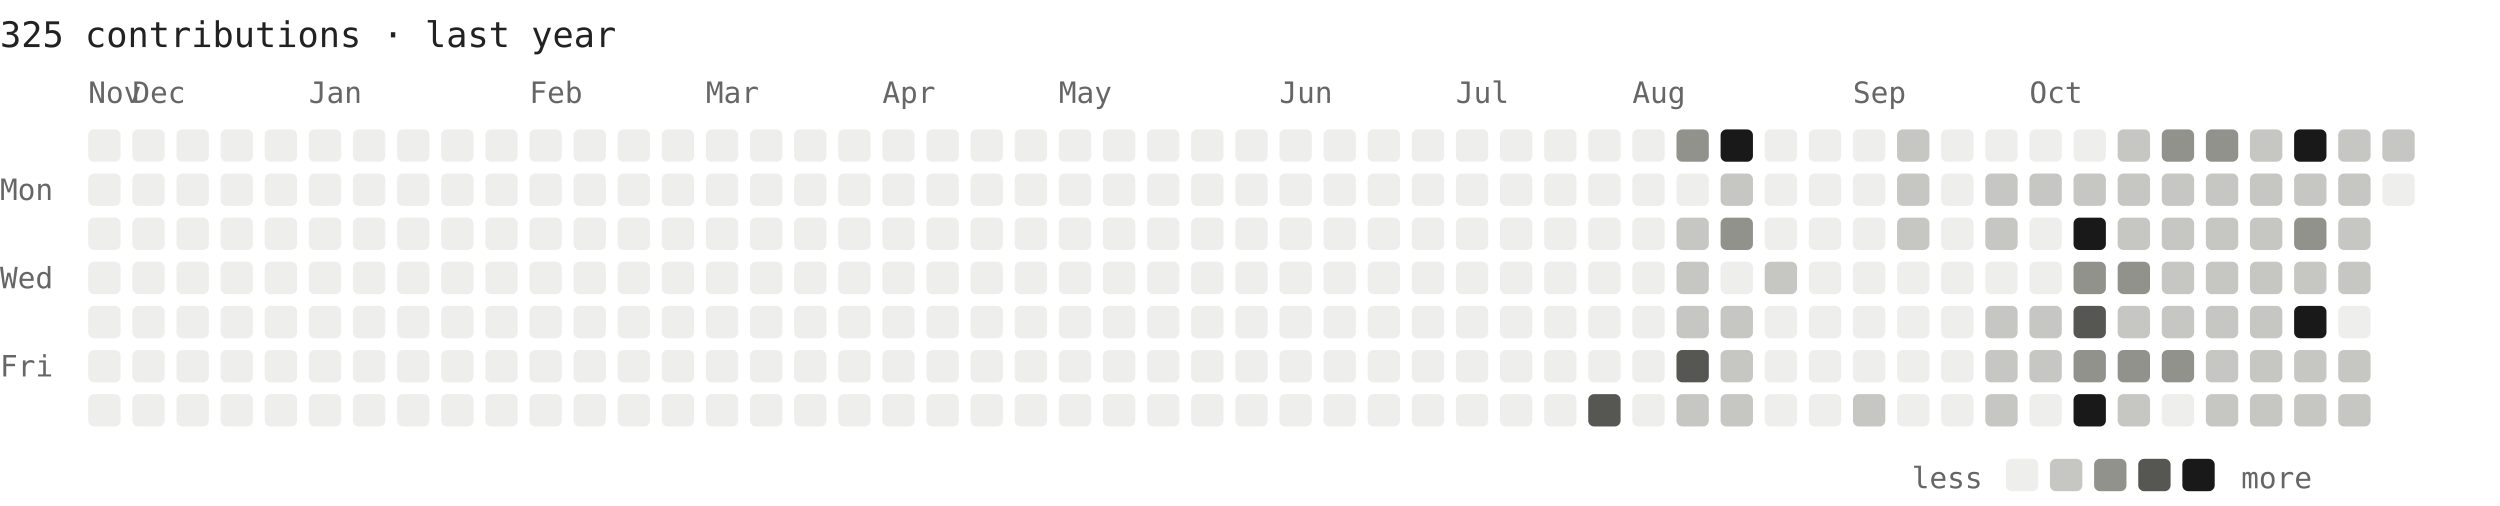
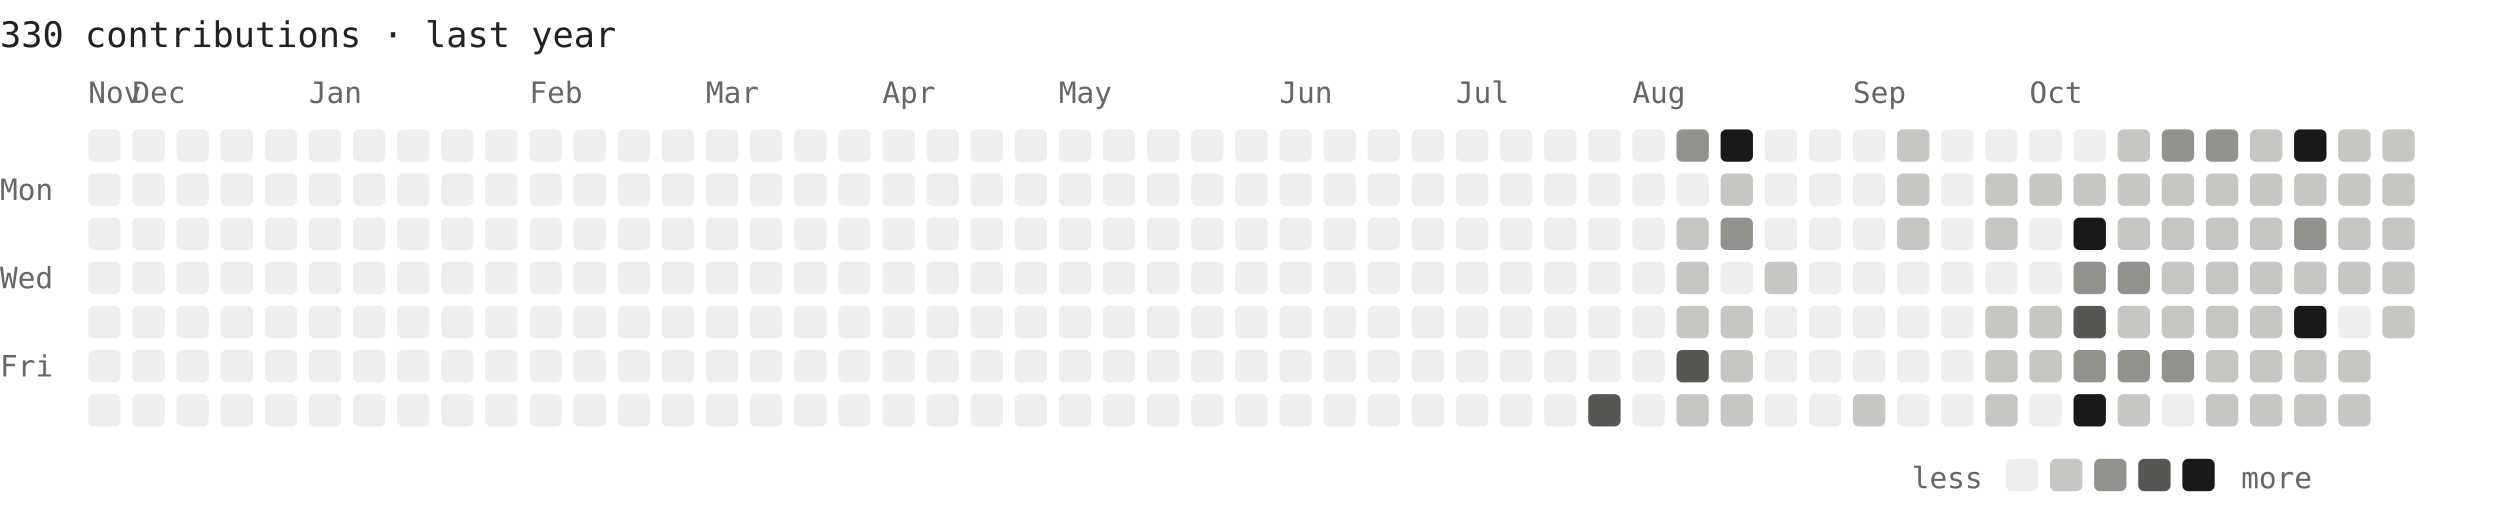
<svg xmlns="http://www.w3.org/2000/svg" viewBox="0 0 850 172" role="img" aria-labelledby="title">
  <style>text{font-family:monospace;fill:#666;font-size:10px}rect:focus{stroke:#000;stroke-width:2;outline:none}</style>
-   <text x="0" y="16" style="fill:#222;font-size:12px">325 contributions · last year</text>
+   <text x="0" y="16" style="fill:#222;font-size:12px">330 contributions · last year</text>
  <text x="30" y="35">Nov</text>
  <rect x="30" y="44" width="11" height="11" rx="2" fill="#eeeeec" tabindex="0" aria-label="2025-11-23: No contributions on November 23rd." />
  <rect x="30" y="59" width="11" height="11" rx="2" fill="#eeeeec" tabindex="0" aria-label="2025-11-24: No contributions on November 24th." />
  <rect x="30" y="74" width="11" height="11" rx="2" fill="#eeeeec" tabindex="0" aria-label="2025-11-25: No contributions on November 25th." />
  <rect x="30" y="89" width="11" height="11" rx="2" fill="#eeeeec" tabindex="0" aria-label="2025-11-26: No contributions on November 26th." />
  <rect x="30" y="104" width="11" height="11" rx="2" fill="#eeeeec" tabindex="0" aria-label="2025-11-27: No contributions on November 27th." />
  <rect x="30" y="119" width="11" height="11" rx="2" fill="#eeeeec" tabindex="0" aria-label="2025-11-28: No contributions on November 28th." />
  <rect x="30" y="134" width="11" height="11" rx="2" fill="#eeeeec" tabindex="0" aria-label="2025-11-29: No contributions on November 29th." />
  <rect x="45" y="44" width="11" height="11" rx="2" fill="#eeeeec" tabindex="0" aria-label="2025-11-30: No contributions on November 30th." />
  <text x="45" y="35">Dec</text>
  <rect x="45" y="59" width="11" height="11" rx="2" fill="#eeeeec" tabindex="0" aria-label="2025-12-01: No contributions on December 1st." />
  <rect x="45" y="74" width="11" height="11" rx="2" fill="#eeeeec" tabindex="0" aria-label="2025-12-02: No contributions on December 2nd." />
  <rect x="45" y="89" width="11" height="11" rx="2" fill="#eeeeec" tabindex="0" aria-label="2025-12-03: No contributions on December 3rd." />
  <rect x="45" y="104" width="11" height="11" rx="2" fill="#eeeeec" tabindex="0" aria-label="2025-12-04: No contributions on December 4th." />
  <rect x="45" y="119" width="11" height="11" rx="2" fill="#eeeeec" tabindex="0" aria-label="2025-12-05: No contributions on December 5th." />
  <rect x="45" y="134" width="11" height="11" rx="2" fill="#eeeeec" tabindex="0" aria-label="2025-12-06: No contributions on December 6th." />
  <rect x="60" y="44" width="11" height="11" rx="2" fill="#eeeeec" tabindex="0" aria-label="2025-12-07: No contributions on December 7th." />
  <rect x="60" y="59" width="11" height="11" rx="2" fill="#eeeeec" tabindex="0" aria-label="2025-12-08: No contributions on December 8th." />
  <rect x="60" y="74" width="11" height="11" rx="2" fill="#eeeeec" tabindex="0" aria-label="2025-12-09: No contributions on December 9th." />
  <rect x="60" y="89" width="11" height="11" rx="2" fill="#eeeeec" tabindex="0" aria-label="2025-12-10: No contributions on December 10th." />
  <rect x="60" y="104" width="11" height="11" rx="2" fill="#eeeeec" tabindex="0" aria-label="2025-12-11: No contributions on December 11th." />
  <rect x="60" y="119" width="11" height="11" rx="2" fill="#eeeeec" tabindex="0" aria-label="2025-12-12: No contributions on December 12th." />
  <rect x="60" y="134" width="11" height="11" rx="2" fill="#eeeeec" tabindex="0" aria-label="2025-12-13: No contributions on December 13th." />
  <rect x="75" y="44" width="11" height="11" rx="2" fill="#eeeeec" tabindex="0" aria-label="2025-12-14: No contributions on December 14th." />
  <rect x="75" y="59" width="11" height="11" rx="2" fill="#eeeeec" tabindex="0" aria-label="2025-12-15: No contributions on December 15th." />
  <rect x="75" y="74" width="11" height="11" rx="2" fill="#eeeeec" tabindex="0" aria-label="2025-12-16: No contributions on December 16th." />
  <rect x="75" y="89" width="11" height="11" rx="2" fill="#eeeeec" tabindex="0" aria-label="2025-12-17: No contributions on December 17th." />
  <rect x="75" y="104" width="11" height="11" rx="2" fill="#eeeeec" tabindex="0" aria-label="2025-12-18: No contributions on December 18th." />
  <rect x="75" y="119" width="11" height="11" rx="2" fill="#eeeeec" tabindex="0" aria-label="2025-12-19: No contributions on December 19th." />
  <rect x="75" y="134" width="11" height="11" rx="2" fill="#eeeeec" tabindex="0" aria-label="2025-12-20: No contributions on December 20th." />
  <rect x="90" y="44" width="11" height="11" rx="2" fill="#eeeeec" tabindex="0" aria-label="2025-12-21: No contributions on December 21st." />
  <rect x="90" y="59" width="11" height="11" rx="2" fill="#eeeeec" tabindex="0" aria-label="2025-12-22: No contributions on December 22nd." />
  <rect x="90" y="74" width="11" height="11" rx="2" fill="#eeeeec" tabindex="0" aria-label="2025-12-23: No contributions on December 23rd." />
  <rect x="90" y="89" width="11" height="11" rx="2" fill="#eeeeec" tabindex="0" aria-label="2025-12-24: No contributions on December 24th." />
  <rect x="90" y="104" width="11" height="11" rx="2" fill="#eeeeec" tabindex="0" aria-label="2025-12-25: No contributions on December 25th." />
  <rect x="90" y="119" width="11" height="11" rx="2" fill="#eeeeec" tabindex="0" aria-label="2025-12-26: No contributions on December 26th." />
  <rect x="90" y="134" width="11" height="11" rx="2" fill="#eeeeec" tabindex="0" aria-label="2025-12-27: No contributions on December 27th." />
  <rect x="105" y="44" width="11" height="11" rx="2" fill="#eeeeec" tabindex="0" aria-label="2025-12-28: No contributions on December 28th." />
  <rect x="105" y="59" width="11" height="11" rx="2" fill="#eeeeec" tabindex="0" aria-label="2025-12-29: No contributions on December 29th." />
  <rect x="105" y="74" width="11" height="11" rx="2" fill="#eeeeec" tabindex="0" aria-label="2025-12-30: No contributions on December 30th." />
  <rect x="105" y="89" width="11" height="11" rx="2" fill="#eeeeec" tabindex="0" aria-label="2025-12-31: No contributions on December 31st." />
  <text x="105" y="35">Jan</text>
  <rect x="105" y="104" width="11" height="11" rx="2" fill="#eeeeec" tabindex="0" aria-label="2026-01-01: No contributions on January 1st." />
  <rect x="105" y="119" width="11" height="11" rx="2" fill="#eeeeec" tabindex="0" aria-label="2026-01-02: No contributions on January 2nd." />
  <rect x="105" y="134" width="11" height="11" rx="2" fill="#eeeeec" tabindex="0" aria-label="2026-01-03: No contributions on January 3rd." />
  <rect x="120" y="44" width="11" height="11" rx="2" fill="#eeeeec" tabindex="0" aria-label="2026-01-04: No contributions on January 4th." />
  <rect x="120" y="59" width="11" height="11" rx="2" fill="#eeeeec" tabindex="0" aria-label="2026-01-05: No contributions on January 5th." />
  <rect x="120" y="74" width="11" height="11" rx="2" fill="#eeeeec" tabindex="0" aria-label="2026-01-06: No contributions on January 6th." />
  <rect x="120" y="89" width="11" height="11" rx="2" fill="#eeeeec" tabindex="0" aria-label="2026-01-07: No contributions on January 7th." />
  <rect x="120" y="104" width="11" height="11" rx="2" fill="#eeeeec" tabindex="0" aria-label="2026-01-08: No contributions on January 8th." />
  <rect x="120" y="119" width="11" height="11" rx="2" fill="#eeeeec" tabindex="0" aria-label="2026-01-09: No contributions on January 9th." />
  <rect x="120" y="134" width="11" height="11" rx="2" fill="#eeeeec" tabindex="0" aria-label="2026-01-10: No contributions on January 10th." />
  <rect x="135" y="44" width="11" height="11" rx="2" fill="#eeeeec" tabindex="0" aria-label="2026-01-11: No contributions on January 11th." />
  <rect x="135" y="59" width="11" height="11" rx="2" fill="#eeeeec" tabindex="0" aria-label="2026-01-12: No contributions on January 12th." />
  <rect x="135" y="74" width="11" height="11" rx="2" fill="#eeeeec" tabindex="0" aria-label="2026-01-13: No contributions on January 13th." />
  <rect x="135" y="89" width="11" height="11" rx="2" fill="#eeeeec" tabindex="0" aria-label="2026-01-14: No contributions on January 14th." />
  <rect x="135" y="104" width="11" height="11" rx="2" fill="#eeeeec" tabindex="0" aria-label="2026-01-15: No contributions on January 15th." />
  <rect x="135" y="119" width="11" height="11" rx="2" fill="#eeeeec" tabindex="0" aria-label="2026-01-16: No contributions on January 16th." />
  <rect x="135" y="134" width="11" height="11" rx="2" fill="#eeeeec" tabindex="0" aria-label="2026-01-17: No contributions on January 17th." />
  <rect x="150" y="44" width="11" height="11" rx="2" fill="#eeeeec" tabindex="0" aria-label="2026-01-18: No contributions on January 18th." />
  <rect x="150" y="59" width="11" height="11" rx="2" fill="#eeeeec" tabindex="0" aria-label="2026-01-19: No contributions on January 19th." />
  <rect x="150" y="74" width="11" height="11" rx="2" fill="#eeeeec" tabindex="0" aria-label="2026-01-20: No contributions on January 20th." />
  <rect x="150" y="89" width="11" height="11" rx="2" fill="#eeeeec" tabindex="0" aria-label="2026-01-21: No contributions on January 21st." />
  <rect x="150" y="104" width="11" height="11" rx="2" fill="#eeeeec" tabindex="0" aria-label="2026-01-22: No contributions on January 22nd." />
  <rect x="150" y="119" width="11" height="11" rx="2" fill="#eeeeec" tabindex="0" aria-label="2026-01-23: No contributions on January 23rd." />
  <rect x="150" y="134" width="11" height="11" rx="2" fill="#eeeeec" tabindex="0" aria-label="2026-01-24: No contributions on January 24th." />
  <rect x="165" y="44" width="11" height="11" rx="2" fill="#eeeeec" tabindex="0" aria-label="2026-01-25: No contributions on January 25th." />
  <rect x="165" y="59" width="11" height="11" rx="2" fill="#eeeeec" tabindex="0" aria-label="2026-01-26: No contributions on January 26th." />
  <rect x="165" y="74" width="11" height="11" rx="2" fill="#eeeeec" tabindex="0" aria-label="2026-01-27: No contributions on January 27th." />
  <rect x="165" y="89" width="11" height="11" rx="2" fill="#eeeeec" tabindex="0" aria-label="2026-01-28: No contributions on January 28th." />
  <rect x="165" y="104" width="11" height="11" rx="2" fill="#eeeeec" tabindex="0" aria-label="2026-01-29: No contributions on January 29th." />
  <rect x="165" y="119" width="11" height="11" rx="2" fill="#eeeeec" tabindex="0" aria-label="2026-01-30: No contributions on January 30th." />
  <rect x="165" y="134" width="11" height="11" rx="2" fill="#eeeeec" tabindex="0" aria-label="2026-01-31: No contributions on January 31st." />
  <text x="180" y="35">Feb</text>
  <rect x="180" y="44" width="11" height="11" rx="2" fill="#eeeeec" tabindex="0" aria-label="2026-02-01: No contributions on February 1st." />
  <rect x="180" y="59" width="11" height="11" rx="2" fill="#eeeeec" tabindex="0" aria-label="2026-02-02: No contributions on February 2nd." />
  <rect x="180" y="74" width="11" height="11" rx="2" fill="#eeeeec" tabindex="0" aria-label="2026-02-03: No contributions on February 3rd." />
  <rect x="180" y="89" width="11" height="11" rx="2" fill="#eeeeec" tabindex="0" aria-label="2026-02-04: No contributions on February 4th." />
  <rect x="180" y="104" width="11" height="11" rx="2" fill="#eeeeec" tabindex="0" aria-label="2026-02-05: No contributions on February 5th." />
  <rect x="180" y="119" width="11" height="11" rx="2" fill="#eeeeec" tabindex="0" aria-label="2026-02-06: No contributions on February 6th." />
  <rect x="180" y="134" width="11" height="11" rx="2" fill="#eeeeec" tabindex="0" aria-label="2026-02-07: No contributions on February 7th." />
  <rect x="195" y="44" width="11" height="11" rx="2" fill="#eeeeec" tabindex="0" aria-label="2026-02-08: No contributions on February 8th." />
  <rect x="195" y="59" width="11" height="11" rx="2" fill="#eeeeec" tabindex="0" aria-label="2026-02-09: No contributions on February 9th." />
  <rect x="195" y="74" width="11" height="11" rx="2" fill="#eeeeec" tabindex="0" aria-label="2026-02-10: No contributions on February 10th." />
  <rect x="195" y="89" width="11" height="11" rx="2" fill="#eeeeec" tabindex="0" aria-label="2026-02-11: No contributions on February 11th." />
  <rect x="195" y="104" width="11" height="11" rx="2" fill="#eeeeec" tabindex="0" aria-label="2026-02-12: No contributions on February 12th." />
  <rect x="195" y="119" width="11" height="11" rx="2" fill="#eeeeec" tabindex="0" aria-label="2026-02-13: No contributions on February 13th." />
  <rect x="195" y="134" width="11" height="11" rx="2" fill="#eeeeec" tabindex="0" aria-label="2026-02-14: No contributions on February 14th." />
  <rect x="210" y="44" width="11" height="11" rx="2" fill="#eeeeec" tabindex="0" aria-label="2026-02-15: No contributions on February 15th." />
  <rect x="210" y="59" width="11" height="11" rx="2" fill="#eeeeec" tabindex="0" aria-label="2026-02-16: No contributions on February 16th." />
  <rect x="210" y="74" width="11" height="11" rx="2" fill="#eeeeec" tabindex="0" aria-label="2026-02-17: No contributions on February 17th." />
  <rect x="210" y="89" width="11" height="11" rx="2" fill="#eeeeec" tabindex="0" aria-label="2026-02-18: No contributions on February 18th." />
  <rect x="210" y="104" width="11" height="11" rx="2" fill="#eeeeec" tabindex="0" aria-label="2026-02-19: No contributions on February 19th." />
  <rect x="210" y="119" width="11" height="11" rx="2" fill="#eeeeec" tabindex="0" aria-label="2026-02-20: No contributions on February 20th." />
  <rect x="210" y="134" width="11" height="11" rx="2" fill="#eeeeec" tabindex="0" aria-label="2026-02-21: No contributions on February 21st." />
  <rect x="225" y="44" width="11" height="11" rx="2" fill="#eeeeec" tabindex="0" aria-label="2026-02-22: No contributions on February 22nd." />
  <rect x="225" y="59" width="11" height="11" rx="2" fill="#eeeeec" tabindex="0" aria-label="2026-02-23: No contributions on February 23rd." />
  <rect x="225" y="74" width="11" height="11" rx="2" fill="#eeeeec" tabindex="0" aria-label="2026-02-24: No contributions on February 24th." />
  <rect x="225" y="89" width="11" height="11" rx="2" fill="#eeeeec" tabindex="0" aria-label="2026-02-25: No contributions on February 25th." />
  <rect x="225" y="104" width="11" height="11" rx="2" fill="#eeeeec" tabindex="0" aria-label="2026-02-26: No contributions on February 26th." />
  <rect x="225" y="119" width="11" height="11" rx="2" fill="#eeeeec" tabindex="0" aria-label="2026-02-27: No contributions on February 27th." />
  <rect x="225" y="134" width="11" height="11" rx="2" fill="#eeeeec" tabindex="0" aria-label="2026-02-28: No contributions on February 28th." />
  <text x="240" y="35">Mar</text>
  <rect x="240" y="44" width="11" height="11" rx="2" fill="#eeeeec" tabindex="0" aria-label="2026-03-01: No contributions on March 1st." />
  <rect x="240" y="59" width="11" height="11" rx="2" fill="#eeeeec" tabindex="0" aria-label="2026-03-02: No contributions on March 2nd." />
  <rect x="240" y="74" width="11" height="11" rx="2" fill="#eeeeec" tabindex="0" aria-label="2026-03-03: No contributions on March 3rd." />
  <rect x="240" y="89" width="11" height="11" rx="2" fill="#eeeeec" tabindex="0" aria-label="2026-03-04: No contributions on March 4th." />
  <rect x="240" y="104" width="11" height="11" rx="2" fill="#eeeeec" tabindex="0" aria-label="2026-03-05: No contributions on March 5th." />
  <rect x="240" y="119" width="11" height="11" rx="2" fill="#eeeeec" tabindex="0" aria-label="2026-03-06: No contributions on March 6th." />
  <rect x="240" y="134" width="11" height="11" rx="2" fill="#eeeeec" tabindex="0" aria-label="2026-03-07: No contributions on March 7th." />
  <rect x="255" y="44" width="11" height="11" rx="2" fill="#eeeeec" tabindex="0" aria-label="2026-03-08: No contributions on March 8th." />
  <rect x="255" y="59" width="11" height="11" rx="2" fill="#eeeeec" tabindex="0" aria-label="2026-03-09: No contributions on March 9th." />
  <rect x="255" y="74" width="11" height="11" rx="2" fill="#eeeeec" tabindex="0" aria-label="2026-03-10: No contributions on March 10th." />
  <rect x="255" y="89" width="11" height="11" rx="2" fill="#eeeeec" tabindex="0" aria-label="2026-03-11: No contributions on March 11th." />
  <rect x="255" y="104" width="11" height="11" rx="2" fill="#eeeeec" tabindex="0" aria-label="2026-03-12: No contributions on March 12th." />
  <rect x="255" y="119" width="11" height="11" rx="2" fill="#eeeeec" tabindex="0" aria-label="2026-03-13: No contributions on March 13th." />
  <rect x="255" y="134" width="11" height="11" rx="2" fill="#eeeeec" tabindex="0" aria-label="2026-03-14: No contributions on March 14th." />
  <rect x="270" y="44" width="11" height="11" rx="2" fill="#eeeeec" tabindex="0" aria-label="2026-03-15: No contributions on March 15th." />
  <rect x="270" y="59" width="11" height="11" rx="2" fill="#eeeeec" tabindex="0" aria-label="2026-03-16: No contributions on March 16th." />
  <rect x="270" y="74" width="11" height="11" rx="2" fill="#eeeeec" tabindex="0" aria-label="2026-03-17: No contributions on March 17th." />
  <rect x="270" y="89" width="11" height="11" rx="2" fill="#eeeeec" tabindex="0" aria-label="2026-03-18: No contributions on March 18th." />
  <rect x="270" y="104" width="11" height="11" rx="2" fill="#eeeeec" tabindex="0" aria-label="2026-03-19: No contributions on March 19th." />
  <rect x="270" y="119" width="11" height="11" rx="2" fill="#eeeeec" tabindex="0" aria-label="2026-03-20: No contributions on March 20th." />
  <rect x="270" y="134" width="11" height="11" rx="2" fill="#eeeeec" tabindex="0" aria-label="2026-03-21: No contributions on March 21st." />
  <rect x="285" y="44" width="11" height="11" rx="2" fill="#eeeeec" tabindex="0" aria-label="2026-03-22: No contributions on March 22nd." />
  <rect x="285" y="59" width="11" height="11" rx="2" fill="#eeeeec" tabindex="0" aria-label="2026-03-23: No contributions on March 23rd." />
  <rect x="285" y="74" width="11" height="11" rx="2" fill="#eeeeec" tabindex="0" aria-label="2026-03-24: No contributions on March 24th." />
  <rect x="285" y="89" width="11" height="11" rx="2" fill="#eeeeec" tabindex="0" aria-label="2026-03-25: No contributions on March 25th." />
  <rect x="285" y="104" width="11" height="11" rx="2" fill="#eeeeec" tabindex="0" aria-label="2026-03-26: No contributions on March 26th." />
  <rect x="285" y="119" width="11" height="11" rx="2" fill="#eeeeec" tabindex="0" aria-label="2026-03-27: No contributions on March 27th." />
  <rect x="285" y="134" width="11" height="11" rx="2" fill="#eeeeec" tabindex="0" aria-label="2026-03-28: No contributions on March 28th." />
  <rect x="300" y="44" width="11" height="11" rx="2" fill="#eeeeec" tabindex="0" aria-label="2026-03-29: No contributions on March 29th." />
  <rect x="300" y="59" width="11" height="11" rx="2" fill="#eeeeec" tabindex="0" aria-label="2026-03-30: No contributions on March 30th." />
  <rect x="300" y="74" width="11" height="11" rx="2" fill="#eeeeec" tabindex="0" aria-label="2026-03-31: No contributions on March 31st." />
  <text x="300" y="35">Apr</text>
  <rect x="300" y="89" width="11" height="11" rx="2" fill="#eeeeec" tabindex="0" aria-label="2026-04-01: No contributions on April 1st." />
  <rect x="300" y="104" width="11" height="11" rx="2" fill="#eeeeec" tabindex="0" aria-label="2026-04-02: No contributions on April 2nd." />
  <rect x="300" y="119" width="11" height="11" rx="2" fill="#eeeeec" tabindex="0" aria-label="2026-04-03: No contributions on April 3rd." />
  <rect x="300" y="134" width="11" height="11" rx="2" fill="#eeeeec" tabindex="0" aria-label="2026-04-04: No contributions on April 4th." />
  <rect x="315" y="44" width="11" height="11" rx="2" fill="#eeeeec" tabindex="0" aria-label="2026-04-05: No contributions on April 5th." />
  <rect x="315" y="59" width="11" height="11" rx="2" fill="#eeeeec" tabindex="0" aria-label="2026-04-06: No contributions on April 6th." />
  <rect x="315" y="74" width="11" height="11" rx="2" fill="#eeeeec" tabindex="0" aria-label="2026-04-07: No contributions on April 7th." />
  <rect x="315" y="89" width="11" height="11" rx="2" fill="#eeeeec" tabindex="0" aria-label="2026-04-08: No contributions on April 8th." />
  <rect x="315" y="104" width="11" height="11" rx="2" fill="#eeeeec" tabindex="0" aria-label="2026-04-09: No contributions on April 9th." />
  <rect x="315" y="119" width="11" height="11" rx="2" fill="#eeeeec" tabindex="0" aria-label="2026-04-10: No contributions on April 10th." />
  <rect x="315" y="134" width="11" height="11" rx="2" fill="#eeeeec" tabindex="0" aria-label="2026-04-11: No contributions on April 11th." />
  <rect x="330" y="44" width="11" height="11" rx="2" fill="#eeeeec" tabindex="0" aria-label="2026-04-12: No contributions on April 12th." />
  <rect x="330" y="59" width="11" height="11" rx="2" fill="#eeeeec" tabindex="0" aria-label="2026-04-13: No contributions on April 13th." />
  <rect x="330" y="74" width="11" height="11" rx="2" fill="#eeeeec" tabindex="0" aria-label="2026-04-14: No contributions on April 14th." />
  <rect x="330" y="89" width="11" height="11" rx="2" fill="#eeeeec" tabindex="0" aria-label="2026-04-15: No contributions on April 15th." />
  <rect x="330" y="104" width="11" height="11" rx="2" fill="#eeeeec" tabindex="0" aria-label="2026-04-16: No contributions on April 16th." />
  <rect x="330" y="119" width="11" height="11" rx="2" fill="#eeeeec" tabindex="0" aria-label="2026-04-17: No contributions on April 17th." />
  <rect x="330" y="134" width="11" height="11" rx="2" fill="#eeeeec" tabindex="0" aria-label="2026-04-18: No contributions on April 18th." />
  <rect x="345" y="44" width="11" height="11" rx="2" fill="#eeeeec" tabindex="0" aria-label="2026-04-19: No contributions on April 19th." />
  <rect x="345" y="59" width="11" height="11" rx="2" fill="#eeeeec" tabindex="0" aria-label="2026-04-20: No contributions on April 20th." />
  <rect x="345" y="74" width="11" height="11" rx="2" fill="#eeeeec" tabindex="0" aria-label="2026-04-21: No contributions on April 21st." />
  <rect x="345" y="89" width="11" height="11" rx="2" fill="#eeeeec" tabindex="0" aria-label="2026-04-22: No contributions on April 22nd." />
  <rect x="345" y="104" width="11" height="11" rx="2" fill="#eeeeec" tabindex="0" aria-label="2026-04-23: No contributions on April 23rd." />
  <rect x="345" y="119" width="11" height="11" rx="2" fill="#eeeeec" tabindex="0" aria-label="2026-04-24: No contributions on April 24th." />
  <rect x="345" y="134" width="11" height="11" rx="2" fill="#eeeeec" tabindex="0" aria-label="2026-04-25: No contributions on April 25th." />
  <rect x="360" y="44" width="11" height="11" rx="2" fill="#eeeeec" tabindex="0" aria-label="2026-04-26: No contributions on April 26th." />
  <rect x="360" y="59" width="11" height="11" rx="2" fill="#eeeeec" tabindex="0" aria-label="2026-04-27: No contributions on April 27th." />
  <rect x="360" y="74" width="11" height="11" rx="2" fill="#eeeeec" tabindex="0" aria-label="2026-04-28: No contributions on April 28th." />
  <rect x="360" y="89" width="11" height="11" rx="2" fill="#eeeeec" tabindex="0" aria-label="2026-04-29: No contributions on April 29th." />
  <rect x="360" y="104" width="11" height="11" rx="2" fill="#eeeeec" tabindex="0" aria-label="2026-04-30: No contributions on April 30th." />
  <text x="360" y="35">May</text>
  <rect x="360" y="119" width="11" height="11" rx="2" fill="#eeeeec" tabindex="0" aria-label="2026-05-01: No contributions on May 1st." />
  <rect x="360" y="134" width="11" height="11" rx="2" fill="#eeeeec" tabindex="0" aria-label="2026-05-02: No contributions on May 2nd." />
  <rect x="375" y="44" width="11" height="11" rx="2" fill="#eeeeec" tabindex="0" aria-label="2026-05-03: No contributions on May 3rd." />
  <rect x="375" y="59" width="11" height="11" rx="2" fill="#eeeeec" tabindex="0" aria-label="2026-05-04: No contributions on May 4th." />
  <rect x="375" y="74" width="11" height="11" rx="2" fill="#eeeeec" tabindex="0" aria-label="2026-05-05: No contributions on May 5th." />
  <rect x="375" y="89" width="11" height="11" rx="2" fill="#eeeeec" tabindex="0" aria-label="2026-05-06: No contributions on May 6th." />
  <rect x="375" y="104" width="11" height="11" rx="2" fill="#eeeeec" tabindex="0" aria-label="2026-05-07: No contributions on May 7th." />
  <rect x="375" y="119" width="11" height="11" rx="2" fill="#eeeeec" tabindex="0" aria-label="2026-05-08: No contributions on May 8th." />
  <rect x="375" y="134" width="11" height="11" rx="2" fill="#eeeeec" tabindex="0" aria-label="2026-05-09: No contributions on May 9th." />
  <rect x="390" y="44" width="11" height="11" rx="2" fill="#eeeeec" tabindex="0" aria-label="2026-05-10: No contributions on May 10th." />
  <rect x="390" y="59" width="11" height="11" rx="2" fill="#eeeeec" tabindex="0" aria-label="2026-05-11: No contributions on May 11th." />
  <rect x="390" y="74" width="11" height="11" rx="2" fill="#eeeeec" tabindex="0" aria-label="2026-05-12: No contributions on May 12th." />
  <rect x="390" y="89" width="11" height="11" rx="2" fill="#eeeeec" tabindex="0" aria-label="2026-05-13: No contributions on May 13th." />
  <rect x="390" y="104" width="11" height="11" rx="2" fill="#eeeeec" tabindex="0" aria-label="2026-05-14: No contributions on May 14th." />
  <rect x="390" y="119" width="11" height="11" rx="2" fill="#eeeeec" tabindex="0" aria-label="2026-05-15: No contributions on May 15th." />
  <rect x="390" y="134" width="11" height="11" rx="2" fill="#eeeeec" tabindex="0" aria-label="2026-05-16: No contributions on May 16th." />
  <rect x="405" y="44" width="11" height="11" rx="2" fill="#eeeeec" tabindex="0" aria-label="2026-05-17: No contributions on May 17th." />
  <rect x="405" y="59" width="11" height="11" rx="2" fill="#eeeeec" tabindex="0" aria-label="2026-05-18: No contributions on May 18th." />
  <rect x="405" y="74" width="11" height="11" rx="2" fill="#eeeeec" tabindex="0" aria-label="2026-05-19: No contributions on May 19th." />
  <rect x="405" y="89" width="11" height="11" rx="2" fill="#eeeeec" tabindex="0" aria-label="2026-05-20: No contributions on May 20th." />
  <rect x="405" y="104" width="11" height="11" rx="2" fill="#eeeeec" tabindex="0" aria-label="2026-05-21: No contributions on May 21st." />
  <rect x="405" y="119" width="11" height="11" rx="2" fill="#eeeeec" tabindex="0" aria-label="2026-05-22: No contributions on May 22nd." />
  <rect x="405" y="134" width="11" height="11" rx="2" fill="#eeeeec" tabindex="0" aria-label="2026-05-23: No contributions on May 23rd." />
  <rect x="420" y="44" width="11" height="11" rx="2" fill="#eeeeec" tabindex="0" aria-label="2026-05-24: No contributions on May 24th." />
  <rect x="420" y="59" width="11" height="11" rx="2" fill="#eeeeec" tabindex="0" aria-label="2026-05-25: No contributions on May 25th." />
  <rect x="420" y="74" width="11" height="11" rx="2" fill="#eeeeec" tabindex="0" aria-label="2026-05-26: No contributions on May 26th." />
  <rect x="420" y="89" width="11" height="11" rx="2" fill="#eeeeec" tabindex="0" aria-label="2026-05-27: No contributions on May 27th." />
  <rect x="420" y="104" width="11" height="11" rx="2" fill="#eeeeec" tabindex="0" aria-label="2026-05-28: No contributions on May 28th." />
  <rect x="420" y="119" width="11" height="11" rx="2" fill="#eeeeec" tabindex="0" aria-label="2026-05-29: No contributions on May 29th." />
  <rect x="420" y="134" width="11" height="11" rx="2" fill="#eeeeec" tabindex="0" aria-label="2026-05-30: No contributions on May 30th." />
  <rect x="435" y="44" width="11" height="11" rx="2" fill="#eeeeec" tabindex="0" aria-label="2026-05-31: No contributions on May 31st." />
  <text x="435" y="35">Jun</text>
  <rect x="435" y="59" width="11" height="11" rx="2" fill="#eeeeec" tabindex="0" aria-label="2026-06-01: No contributions on June 1st." />
  <rect x="435" y="74" width="11" height="11" rx="2" fill="#eeeeec" tabindex="0" aria-label="2026-06-02: No contributions on June 2nd." />
  <rect x="435" y="89" width="11" height="11" rx="2" fill="#eeeeec" tabindex="0" aria-label="2026-06-03: No contributions on June 3rd." />
  <rect x="435" y="104" width="11" height="11" rx="2" fill="#eeeeec" tabindex="0" aria-label="2026-06-04: No contributions on June 4th." />
  <rect x="435" y="119" width="11" height="11" rx="2" fill="#eeeeec" tabindex="0" aria-label="2026-06-05: No contributions on June 5th." />
  <rect x="435" y="134" width="11" height="11" rx="2" fill="#eeeeec" tabindex="0" aria-label="2026-06-06: No contributions on June 6th." />
  <rect x="450" y="44" width="11" height="11" rx="2" fill="#eeeeec" tabindex="0" aria-label="2026-06-07: No contributions on June 7th." />
  <rect x="450" y="59" width="11" height="11" rx="2" fill="#eeeeec" tabindex="0" aria-label="2026-06-08: No contributions on June 8th." />
  <rect x="450" y="74" width="11" height="11" rx="2" fill="#eeeeec" tabindex="0" aria-label="2026-06-09: No contributions on June 9th." />
  <rect x="450" y="89" width="11" height="11" rx="2" fill="#eeeeec" tabindex="0" aria-label="2026-06-10: No contributions on June 10th." />
  <rect x="450" y="104" width="11" height="11" rx="2" fill="#eeeeec" tabindex="0" aria-label="2026-06-11: No contributions on June 11th." />
  <rect x="450" y="119" width="11" height="11" rx="2" fill="#eeeeec" tabindex="0" aria-label="2026-06-12: No contributions on June 12th." />
  <rect x="450" y="134" width="11" height="11" rx="2" fill="#eeeeec" tabindex="0" aria-label="2026-06-13: No contributions on June 13th." />
  <rect x="465" y="44" width="11" height="11" rx="2" fill="#eeeeec" tabindex="0" aria-label="2026-06-14: No contributions on June 14th." />
  <rect x="465" y="59" width="11" height="11" rx="2" fill="#eeeeec" tabindex="0" aria-label="2026-06-15: No contributions on June 15th." />
  <rect x="465" y="74" width="11" height="11" rx="2" fill="#eeeeec" tabindex="0" aria-label="2026-06-16: No contributions on June 16th." />
  <rect x="465" y="89" width="11" height="11" rx="2" fill="#eeeeec" tabindex="0" aria-label="2026-06-17: No contributions on June 17th." />
  <rect x="465" y="104" width="11" height="11" rx="2" fill="#eeeeec" tabindex="0" aria-label="2026-06-18: No contributions on June 18th." />
  <rect x="465" y="119" width="11" height="11" rx="2" fill="#eeeeec" tabindex="0" aria-label="2026-06-19: No contributions on June 19th." />
  <rect x="465" y="134" width="11" height="11" rx="2" fill="#eeeeec" tabindex="0" aria-label="2026-06-20: No contributions on June 20th." />
  <rect x="480" y="44" width="11" height="11" rx="2" fill="#eeeeec" tabindex="0" aria-label="2026-06-21: No contributions on June 21st." />
  <rect x="480" y="59" width="11" height="11" rx="2" fill="#eeeeec" tabindex="0" aria-label="2026-06-22: No contributions on June 22nd." />
  <rect x="480" y="74" width="11" height="11" rx="2" fill="#eeeeec" tabindex="0" aria-label="2026-06-23: No contributions on June 23rd." />
  <rect x="480" y="89" width="11" height="11" rx="2" fill="#eeeeec" tabindex="0" aria-label="2026-06-24: No contributions on June 24th." />
  <rect x="480" y="104" width="11" height="11" rx="2" fill="#eeeeec" tabindex="0" aria-label="2026-06-25: No contributions on June 25th." />
  <rect x="480" y="119" width="11" height="11" rx="2" fill="#eeeeec" tabindex="0" aria-label="2026-06-26: No contributions on June 26th." />
  <rect x="480" y="134" width="11" height="11" rx="2" fill="#eeeeec" tabindex="0" aria-label="2026-06-27: No contributions on June 27th." />
  <rect x="495" y="44" width="11" height="11" rx="2" fill="#eeeeec" tabindex="0" aria-label="2026-06-28: No contributions on June 28th." />
  <rect x="495" y="59" width="11" height="11" rx="2" fill="#eeeeec" tabindex="0" aria-label="2026-06-29: No contributions on June 29th." />
  <rect x="495" y="74" width="11" height="11" rx="2" fill="#eeeeec" tabindex="0" aria-label="2026-06-30: No contributions on June 30th." />
  <text x="495" y="35">Jul</text>
  <rect x="495" y="89" width="11" height="11" rx="2" fill="#eeeeec" tabindex="0" aria-label="2026-07-01: No contributions on July 1st." />
  <rect x="495" y="104" width="11" height="11" rx="2" fill="#eeeeec" tabindex="0" aria-label="2026-07-02: No contributions on July 2nd." />
  <rect x="495" y="119" width="11" height="11" rx="2" fill="#eeeeec" tabindex="0" aria-label="2026-07-03: No contributions on July 3rd." />
  <rect x="495" y="134" width="11" height="11" rx="2" fill="#eeeeec" tabindex="0" aria-label="2026-07-04: No contributions on July 4th." />
  <rect x="510" y="44" width="11" height="11" rx="2" fill="#eeeeec" tabindex="0" aria-label="2026-07-05: No contributions on July 5th." />
  <rect x="510" y="59" width="11" height="11" rx="2" fill="#eeeeec" tabindex="0" aria-label="2026-07-06: No contributions on July 6th." />
  <rect x="510" y="74" width="11" height="11" rx="2" fill="#eeeeec" tabindex="0" aria-label="2026-07-07: No contributions on July 7th." />
  <rect x="510" y="89" width="11" height="11" rx="2" fill="#eeeeec" tabindex="0" aria-label="2026-07-08: No contributions on July 8th." />
  <rect x="510" y="104" width="11" height="11" rx="2" fill="#eeeeec" tabindex="0" aria-label="2026-07-09: No contributions on July 9th." />
  <rect x="510" y="119" width="11" height="11" rx="2" fill="#eeeeec" tabindex="0" aria-label="2026-07-10: No contributions on July 10th." />
  <rect x="510" y="134" width="11" height="11" rx="2" fill="#eeeeec" tabindex="0" aria-label="2026-07-11: No contributions on July 11th." />
  <rect x="525" y="44" width="11" height="11" rx="2" fill="#eeeeec" tabindex="0" aria-label="2026-07-12: No contributions on July 12th." />
  <rect x="525" y="59" width="11" height="11" rx="2" fill="#eeeeec" tabindex="0" aria-label="2026-07-13: No contributions on July 13th." />
  <rect x="525" y="74" width="11" height="11" rx="2" fill="#eeeeec" tabindex="0" aria-label="2026-07-14: No contributions on July 14th." />
  <rect x="525" y="89" width="11" height="11" rx="2" fill="#eeeeec" tabindex="0" aria-label="2026-07-15: No contributions on July 15th." />
  <rect x="525" y="104" width="11" height="11" rx="2" fill="#eeeeec" tabindex="0" aria-label="2026-07-16: No contributions on July 16th." />
  <rect x="525" y="119" width="11" height="11" rx="2" fill="#eeeeec" tabindex="0" aria-label="2026-07-17: No contributions on July 17th." />
  <rect x="525" y="134" width="11" height="11" rx="2" fill="#eeeeec" tabindex="0" aria-label="2026-07-18: No contributions on July 18th." />
  <rect x="540" y="44" width="11" height="11" rx="2" fill="#eeeeec" tabindex="0" aria-label="2026-07-19: No contributions on July 19th." />
  <rect x="540" y="59" width="11" height="11" rx="2" fill="#eeeeec" tabindex="0" aria-label="2026-07-20: No contributions on July 20th." />
  <rect x="540" y="74" width="11" height="11" rx="2" fill="#eeeeec" tabindex="0" aria-label="2026-07-21: No contributions on July 21st." />
  <rect x="540" y="89" width="11" height="11" rx="2" fill="#eeeeec" tabindex="0" aria-label="2026-07-22: No contributions on July 22nd." />
  <rect x="540" y="104" width="11" height="11" rx="2" fill="#eeeeec" tabindex="0" aria-label="2026-07-23: No contributions on July 23rd." />
  <rect x="540" y="119" width="11" height="11" rx="2" fill="#eeeeec" tabindex="0" aria-label="2026-07-24: No contributions on July 24th." />
  <rect x="540" y="134" width="11" height="11" rx="2" fill="#565652" tabindex="0" aria-label="2026-07-25: 12 contributions on July 25th." />
  <rect x="555" y="44" width="11" height="11" rx="2" fill="#eeeeec" tabindex="0" aria-label="2026-07-26: No contributions on July 26th." />
  <rect x="555" y="59" width="11" height="11" rx="2" fill="#eeeeec" tabindex="0" aria-label="2026-07-27: No contributions on July 27th." />
  <rect x="555" y="74" width="11" height="11" rx="2" fill="#eeeeec" tabindex="0" aria-label="2026-07-28: No contributions on July 28th." />
  <rect x="555" y="89" width="11" height="11" rx="2" fill="#eeeeec" tabindex="0" aria-label="2026-07-29: No contributions on July 29th." />
  <rect x="555" y="104" width="11" height="11" rx="2" fill="#eeeeec" tabindex="0" aria-label="2026-07-30: No contributions on July 30th." />
  <rect x="555" y="119" width="11" height="11" rx="2" fill="#eeeeec" tabindex="0" aria-label="2026-07-31: No contributions on July 31st." />
  <text x="555" y="35">Aug</text>
  <rect x="555" y="134" width="11" height="11" rx="2" fill="#eeeeec" tabindex="0" aria-label="2026-08-01: No contributions on August 1st." />
  <rect x="570" y="44" width="11" height="11" rx="2" fill="#92928d" tabindex="0" aria-label="2026-08-02: 6 contributions on August 2nd." />
  <rect x="570" y="59" width="11" height="11" rx="2" fill="#eeeeec" tabindex="0" aria-label="2026-08-03: No contributions on August 3rd." />
  <rect x="570" y="74" width="11" height="11" rx="2" fill="#c6c6c2" tabindex="0" aria-label="2026-08-04: 2 contributions on August 4th." />
  <rect x="570" y="89" width="11" height="11" rx="2" fill="#c6c6c2" tabindex="0" aria-label="2026-08-05: 2 contributions on August 5th." />
  <rect x="570" y="104" width="11" height="11" rx="2" fill="#c6c6c2" tabindex="0" aria-label="2026-08-06: 2 contributions on August 6th." />
  <rect x="570" y="119" width="11" height="11" rx="2" fill="#565652" tabindex="0" aria-label="2026-08-07: 14 contributions on August 7th." />
  <rect x="570" y="134" width="11" height="11" rx="2" fill="#c6c6c2" tabindex="0" aria-label="2026-08-08: 2 contributions on August 8th." />
  <rect x="585" y="44" width="11" height="11" rx="2" fill="#191919" tabindex="0" aria-label="2026-08-09: 17 contributions on August 9th." />
  <rect x="585" y="59" width="11" height="11" rx="2" fill="#c6c6c2" tabindex="0" aria-label="2026-08-10: 4 contributions on August 10th." />
  <rect x="585" y="74" width="11" height="11" rx="2" fill="#92928d" tabindex="0" aria-label="2026-08-11: 6 contributions on August 11th." />
  <rect x="585" y="89" width="11" height="11" rx="2" fill="#eeeeec" tabindex="0" aria-label="2026-08-12: No contributions on August 12th." />
  <rect x="585" y="104" width="11" height="11" rx="2" fill="#c6c6c2" tabindex="0" aria-label="2026-08-13: 2 contributions on August 13th." />
  <rect x="585" y="119" width="11" height="11" rx="2" fill="#c6c6c2" tabindex="0" aria-label="2026-08-14: 3 contributions on August 14th." />
  <rect x="585" y="134" width="11" height="11" rx="2" fill="#c6c6c2" tabindex="0" aria-label="2026-08-15: 1 contribution on August 15th." />
  <rect x="600" y="44" width="11" height="11" rx="2" fill="#eeeeec" tabindex="0" aria-label="2026-08-16: No contributions on August 16th." />
  <rect x="600" y="59" width="11" height="11" rx="2" fill="#eeeeec" tabindex="0" aria-label="2026-08-17: No contributions on August 17th." />
  <rect x="600" y="74" width="11" height="11" rx="2" fill="#eeeeec" tabindex="0" aria-label="2026-08-18: No contributions on August 18th." />
  <rect x="600" y="89" width="11" height="11" rx="2" fill="#c6c6c2" tabindex="0" aria-label="2026-08-19: 2 contributions on August 19th." />
  <rect x="600" y="104" width="11" height="11" rx="2" fill="#eeeeec" tabindex="0" aria-label="2026-08-20: No contributions on August 20th." />
  <rect x="600" y="119" width="11" height="11" rx="2" fill="#eeeeec" tabindex="0" aria-label="2026-08-21: No contributions on August 21st." />
  <rect x="600" y="134" width="11" height="11" rx="2" fill="#eeeeec" tabindex="0" aria-label="2026-08-22: No contributions on August 22nd." />
  <rect x="615" y="44" width="11" height="11" rx="2" fill="#eeeeec" tabindex="0" aria-label="2026-08-23: No contributions on August 23rd." />
  <rect x="615" y="59" width="11" height="11" rx="2" fill="#eeeeec" tabindex="0" aria-label="2026-08-24: No contributions on August 24th." />
  <rect x="615" y="74" width="11" height="11" rx="2" fill="#eeeeec" tabindex="0" aria-label="2026-08-25: No contributions on August 25th." />
  <rect x="615" y="89" width="11" height="11" rx="2" fill="#eeeeec" tabindex="0" aria-label="2026-08-26: No contributions on August 26th." />
  <rect x="615" y="104" width="11" height="11" rx="2" fill="#eeeeec" tabindex="0" aria-label="2026-08-27: No contributions on August 27th." />
  <rect x="615" y="119" width="11" height="11" rx="2" fill="#eeeeec" tabindex="0" aria-label="2026-08-28: No contributions on August 28th." />
  <rect x="615" y="134" width="11" height="11" rx="2" fill="#eeeeec" tabindex="0" aria-label="2026-08-29: No contributions on August 29th." />
  <rect x="630" y="44" width="11" height="11" rx="2" fill="#eeeeec" tabindex="0" aria-label="2026-08-30: No contributions on August 30th." />
  <rect x="630" y="59" width="11" height="11" rx="2" fill="#eeeeec" tabindex="0" aria-label="2026-08-31: No contributions on August 31st." />
  <text x="630" y="35">Sep</text>
  <rect x="630" y="74" width="11" height="11" rx="2" fill="#eeeeec" tabindex="0" aria-label="2026-09-01: No contributions on September 1st." />
  <rect x="630" y="89" width="11" height="11" rx="2" fill="#eeeeec" tabindex="0" aria-label="2026-09-02: No contributions on September 2nd." />
  <rect x="630" y="104" width="11" height="11" rx="2" fill="#eeeeec" tabindex="0" aria-label="2026-09-03: No contributions on September 3rd." />
  <rect x="630" y="119" width="11" height="11" rx="2" fill="#eeeeec" tabindex="0" aria-label="2026-09-04: No contributions on September 4th." />
  <rect x="630" y="134" width="11" height="11" rx="2" fill="#c6c6c2" tabindex="0" aria-label="2026-09-05: 2 contributions on September 5th." />
  <rect x="645" y="44" width="11" height="11" rx="2" fill="#c6c6c2" tabindex="0" aria-label="2026-09-06: 1 contribution on September 6th." />
  <rect x="645" y="59" width="11" height="11" rx="2" fill="#c6c6c2" tabindex="0" aria-label="2026-09-07: 1 contribution on September 7th." />
  <rect x="645" y="74" width="11" height="11" rx="2" fill="#c6c6c2" tabindex="0" aria-label="2026-09-08: 3 contributions on September 8th." />
  <rect x="645" y="89" width="11" height="11" rx="2" fill="#eeeeec" tabindex="0" aria-label="2026-09-09: No contributions on September 9th." />
  <rect x="645" y="104" width="11" height="11" rx="2" fill="#eeeeec" tabindex="0" aria-label="2026-09-10: No contributions on September 10th." />
  <rect x="645" y="119" width="11" height="11" rx="2" fill="#eeeeec" tabindex="0" aria-label="2026-09-11: No contributions on September 11th." />
  <rect x="645" y="134" width="11" height="11" rx="2" fill="#eeeeec" tabindex="0" aria-label="2026-09-12: No contributions on September 12th." />
  <rect x="660" y="44" width="11" height="11" rx="2" fill="#eeeeec" tabindex="0" aria-label="2026-09-13: No contributions on September 13th." />
  <rect x="660" y="59" width="11" height="11" rx="2" fill="#eeeeec" tabindex="0" aria-label="2026-09-14: No contributions on September 14th." />
  <rect x="660" y="74" width="11" height="11" rx="2" fill="#eeeeec" tabindex="0" aria-label="2026-09-15: No contributions on September 15th." />
  <rect x="660" y="89" width="11" height="11" rx="2" fill="#eeeeec" tabindex="0" aria-label="2026-09-16: No contributions on September 16th." />
  <rect x="660" y="104" width="11" height="11" rx="2" fill="#eeeeec" tabindex="0" aria-label="2026-09-17: No contributions on September 17th." />
  <rect x="660" y="119" width="11" height="11" rx="2" fill="#eeeeec" tabindex="0" aria-label="2026-09-18: No contributions on September 18th." />
  <rect x="660" y="134" width="11" height="11" rx="2" fill="#eeeeec" tabindex="0" aria-label="2026-09-19: No contributions on September 19th." />
  <rect x="675" y="44" width="11" height="11" rx="2" fill="#eeeeec" tabindex="0" aria-label="2026-09-20: No contributions on September 20th." />
  <rect x="675" y="59" width="11" height="11" rx="2" fill="#c6c6c2" tabindex="0" aria-label="2026-09-21: 1 contribution on September 21st." />
  <rect x="675" y="74" width="11" height="11" rx="2" fill="#c6c6c2" tabindex="0" aria-label="2026-09-22: 3 contributions on September 22nd." />
  <rect x="675" y="89" width="11" height="11" rx="2" fill="#eeeeec" tabindex="0" aria-label="2026-09-23: No contributions on September 23rd." />
  <rect x="675" y="104" width="11" height="11" rx="2" fill="#c6c6c2" tabindex="0" aria-label="2026-09-24: 1 contribution on September 24th." />
  <rect x="675" y="119" width="11" height="11" rx="2" fill="#c6c6c2" tabindex="0" aria-label="2026-09-25: 2 contributions on September 25th." />
  <rect x="675" y="134" width="11" height="11" rx="2" fill="#c6c6c2" tabindex="0" aria-label="2026-09-26: 1 contribution on September 26th." />
  <rect x="690" y="44" width="11" height="11" rx="2" fill="#eeeeec" tabindex="0" aria-label="2026-09-27: No contributions on September 27th." />
  <rect x="690" y="59" width="11" height="11" rx="2" fill="#c6c6c2" tabindex="0" aria-label="2026-09-28: 2 contributions on September 28th." />
  <rect x="690" y="74" width="11" height="11" rx="2" fill="#eeeeec" tabindex="0" aria-label="2026-09-29: No contributions on September 29th." />
  <rect x="690" y="89" width="11" height="11" rx="2" fill="#eeeeec" tabindex="0" aria-label="2026-09-30: No contributions on September 30th." />
  <text x="690" y="35">Oct</text>
  <rect x="690" y="104" width="11" height="11" rx="2" fill="#c6c6c2" tabindex="0" aria-label="2026-10-01: 2 contributions on October 1st." />
  <rect x="690" y="119" width="11" height="11" rx="2" fill="#c6c6c2" tabindex="0" aria-label="2026-10-02: 1 contribution on October 2nd." />
  <rect x="690" y="134" width="11" height="11" rx="2" fill="#eeeeec" tabindex="0" aria-label="2026-10-03: No contributions on October 3rd." />
  <rect x="705" y="44" width="11" height="11" rx="2" fill="#eeeeec" tabindex="0" aria-label="2026-10-04: No contributions on October 4th." />
  <rect x="705" y="59" width="11" height="11" rx="2" fill="#c6c6c2" tabindex="0" aria-label="2026-10-05: 1 contribution on October 5th." />
  <rect x="705" y="74" width="11" height="11" rx="2" fill="#191919" tabindex="0" aria-label="2026-10-06: 22 contributions on October 6th." />
  <rect x="705" y="89" width="11" height="11" rx="2" fill="#92928d" tabindex="0" aria-label="2026-10-07: 8 contributions on October 7th." />
  <rect x="705" y="104" width="11" height="11" rx="2" fill="#565652" tabindex="0" aria-label="2026-10-08: 15 contributions on October 8th." />
  <rect x="705" y="119" width="11" height="11" rx="2" fill="#92928d" tabindex="0" aria-label="2026-10-09: 6 contributions on October 9th." />
  <rect x="705" y="134" width="11" height="11" rx="2" fill="#191919" tabindex="0" aria-label="2026-10-10: 17 contributions on October 10th." />
  <rect x="720" y="44" width="11" height="11" rx="2" fill="#c6c6c2" tabindex="0" aria-label="2026-10-11: 2 contributions on October 11th." />
  <rect x="720" y="59" width="11" height="11" rx="2" fill="#c6c6c2" tabindex="0" aria-label="2026-10-12: 4 contributions on October 12th." />
  <rect x="720" y="74" width="11" height="11" rx="2" fill="#c6c6c2" tabindex="0" aria-label="2026-10-13: 3 contributions on October 13th." />
  <rect x="720" y="89" width="11" height="11" rx="2" fill="#92928d" tabindex="0" aria-label="2026-10-14: 7 contributions on October 14th." />
  <rect x="720" y="104" width="11" height="11" rx="2" fill="#c6c6c2" tabindex="0" aria-label="2026-10-15: 4 contributions on October 15th." />
  <rect x="720" y="119" width="11" height="11" rx="2" fill="#92928d" tabindex="0" aria-label="2026-10-16: 9 contributions on October 16th." />
  <rect x="720" y="134" width="11" height="11" rx="2" fill="#c6c6c2" tabindex="0" aria-label="2026-10-17: 5 contributions on October 17th." />
  <rect x="735" y="44" width="11" height="11" rx="2" fill="#92928d" tabindex="0" aria-label="2026-10-18: 8 contributions on October 18th." />
  <rect x="735" y="59" width="11" height="11" rx="2" fill="#c6c6c2" tabindex="0" aria-label="2026-10-19: 3 contributions on October 19th." />
  <rect x="735" y="74" width="11" height="11" rx="2" fill="#c6c6c2" tabindex="0" aria-label="2026-10-20: 4 contributions on October 20th." />
  <rect x="735" y="89" width="11" height="11" rx="2" fill="#c6c6c2" tabindex="0" aria-label="2026-10-21: 4 contributions on October 21st." />
  <rect x="735" y="104" width="11" height="11" rx="2" fill="#c6c6c2" tabindex="0" aria-label="2026-10-22: 3 contributions on October 22nd." />
  <rect x="735" y="119" width="11" height="11" rx="2" fill="#92928d" tabindex="0" aria-label="2026-10-23: 6 contributions on October 23rd." />
  <rect x="735" y="134" width="11" height="11" rx="2" fill="#eeeeec" tabindex="0" aria-label="2026-10-24: No contributions on October 24th." />
  <rect x="750" y="44" width="11" height="11" rx="2" fill="#92928d" tabindex="0" aria-label="2026-10-25: 8 contributions on October 25th." />
  <rect x="750" y="59" width="11" height="11" rx="2" fill="#c6c6c2" tabindex="0" aria-label="2026-10-26: 2 contributions on October 26th." />
  <rect x="750" y="74" width="11" height="11" rx="2" fill="#c6c6c2" tabindex="0" aria-label="2026-10-27: 2 contributions on October 27th." />
  <rect x="750" y="89" width="11" height="11" rx="2" fill="#c6c6c2" tabindex="0" aria-label="2026-10-28: 3 contributions on October 28th." />
  <rect x="750" y="104" width="11" height="11" rx="2" fill="#c6c6c2" tabindex="0" aria-label="2026-10-29: 2 contributions on October 29th." />
  <rect x="750" y="119" width="11" height="11" rx="2" fill="#c6c6c2" tabindex="0" aria-label="2026-10-30: 2 contributions on October 30th." />
  <rect x="750" y="134" width="11" height="11" rx="2" fill="#c6c6c2" tabindex="0" aria-label="2026-10-31: 1 contribution on October 31st." />
  <rect x="765" y="44" width="11" height="11" rx="2" fill="#c6c6c2" tabindex="0" aria-label="2026-11-01: 5 contributions on November 1st." />
  <rect x="765" y="59" width="11" height="11" rx="2" fill="#c6c6c2" tabindex="0" aria-label="2026-11-02: 1 contribution on November 2nd." />
  <rect x="765" y="74" width="11" height="11" rx="2" fill="#c6c6c2" tabindex="0" aria-label="2026-11-03: 5 contributions on November 3rd." />
  <rect x="765" y="89" width="11" height="11" rx="2" fill="#c6c6c2" tabindex="0" aria-label="2026-11-04: 2 contributions on November 4th." />
  <rect x="765" y="104" width="11" height="11" rx="2" fill="#c6c6c2" tabindex="0" aria-label="2026-11-05: 2 contributions on November 5th." />
  <rect x="765" y="119" width="11" height="11" rx="2" fill="#c6c6c2" tabindex="0" aria-label="2026-11-06: 1 contribution on November 6th." />
  <rect x="765" y="134" width="11" height="11" rx="2" fill="#c6c6c2" tabindex="0" aria-label="2026-11-07: 2 contributions on November 7th." />
  <rect x="780" y="44" width="11" height="11" rx="2" fill="#191919" tabindex="0" aria-label="2026-11-08: 18 contributions on November 8th." />
  <rect x="780" y="59" width="11" height="11" rx="2" fill="#c6c6c2" tabindex="0" aria-label="2026-11-09: 1 contribution on November 9th." />
  <rect x="780" y="74" width="11" height="11" rx="2" fill="#92928d" tabindex="0" aria-label="2026-11-10: 6 contributions on November 10th." />
  <rect x="780" y="89" width="11" height="11" rx="2" fill="#c6c6c2" tabindex="0" aria-label="2026-11-11: 1 contribution on November 11th." />
  <rect x="780" y="104" width="11" height="11" rx="2" fill="#191919" tabindex="0" aria-label="2026-11-12: 19 contributions on November 12th." />
  <rect x="780" y="119" width="11" height="11" rx="2" fill="#c6c6c2" tabindex="0" aria-label="2026-11-13: 3 contributions on November 13th." />
  <rect x="780" y="134" width="11" height="11" rx="2" fill="#c6c6c2" tabindex="0" aria-label="2026-11-14: 2 contributions on November 14th." />
  <rect x="795" y="44" width="11" height="11" rx="2" fill="#c6c6c2" tabindex="0" aria-label="2026-11-15: 1 contribution on November 15th." />
  <rect x="795" y="59" width="11" height="11" rx="2" fill="#c6c6c2" tabindex="0" aria-label="2026-11-16: 1 contribution on November 16th." />
  <rect x="795" y="74" width="11" height="11" rx="2" fill="#c6c6c2" tabindex="0" aria-label="2026-11-17: 3 contributions on November 17th." />
  <rect x="795" y="89" width="11" height="11" rx="2" fill="#c6c6c2" tabindex="0" aria-label="2026-11-18: 1 contribution on November 18th." />
  <rect x="795" y="104" width="11" height="11" rx="2" fill="#eeeeec" tabindex="0" aria-label="2026-11-19: No contributions on November 19th." />
  <rect x="795" y="119" width="11" height="11" rx="2" fill="#c6c6c2" tabindex="0" aria-label="2026-11-20: 2 contributions on November 20th." />
  <rect x="795" y="134" width="11" height="11" rx="2" fill="#c6c6c2" tabindex="0" aria-label="2026-11-21: 1 contribution on November 21st." />
  <rect x="810" y="44" width="11" height="11" rx="2" fill="#c6c6c2" tabindex="0" aria-label="2026-11-22: 2 contributions on November 22nd." />
-   <rect x="810" y="59" width="11" height="11" rx="2" fill="#eeeeec" tabindex="0" aria-label="2026-11-23: No contributions on November 23rd." />
+   <rect x="810" y="59" width="11" height="11" rx="2" fill="#c6c6c2" tabindex="0" aria-label="2026-11-23: 1 contribution on November 23rd." />
+   <rect x="810" y="74" width="11" height="11" rx="2" fill="#c6c6c2" tabindex="0" aria-label="2026-11-24: 2 contributions on November 24th." />
+   <rect x="810" y="89" width="11" height="11" rx="2" fill="#c6c6c2" tabindex="0" aria-label="2026-11-25: 1 contribution on November 25th." />
+   <rect x="810" y="104" width="11" height="11" rx="2" fill="#c6c6c2" tabindex="0" aria-label="2026-11-26: 1 contribution on November 26th." />
  <text x="0" y="68">Mon</text>
  <text x="0" y="98">Wed</text>
  <text x="0" y="128">Fri</text>
  <text x="650" y="166">less</text>
  <rect x="682" y="156" width="11" height="11" rx="2" fill="#eeeeec" />
  <rect x="697" y="156" width="11" height="11" rx="2" fill="#c6c6c2" />
  <rect x="712" y="156" width="11" height="11" rx="2" fill="#92928d" />
  <rect x="727" y="156" width="11" height="11" rx="2" fill="#565652" />
  <rect x="742" y="156" width="11" height="11" rx="2" fill="#191919" />
  <text x="762" y="166">more</text>
</svg>
